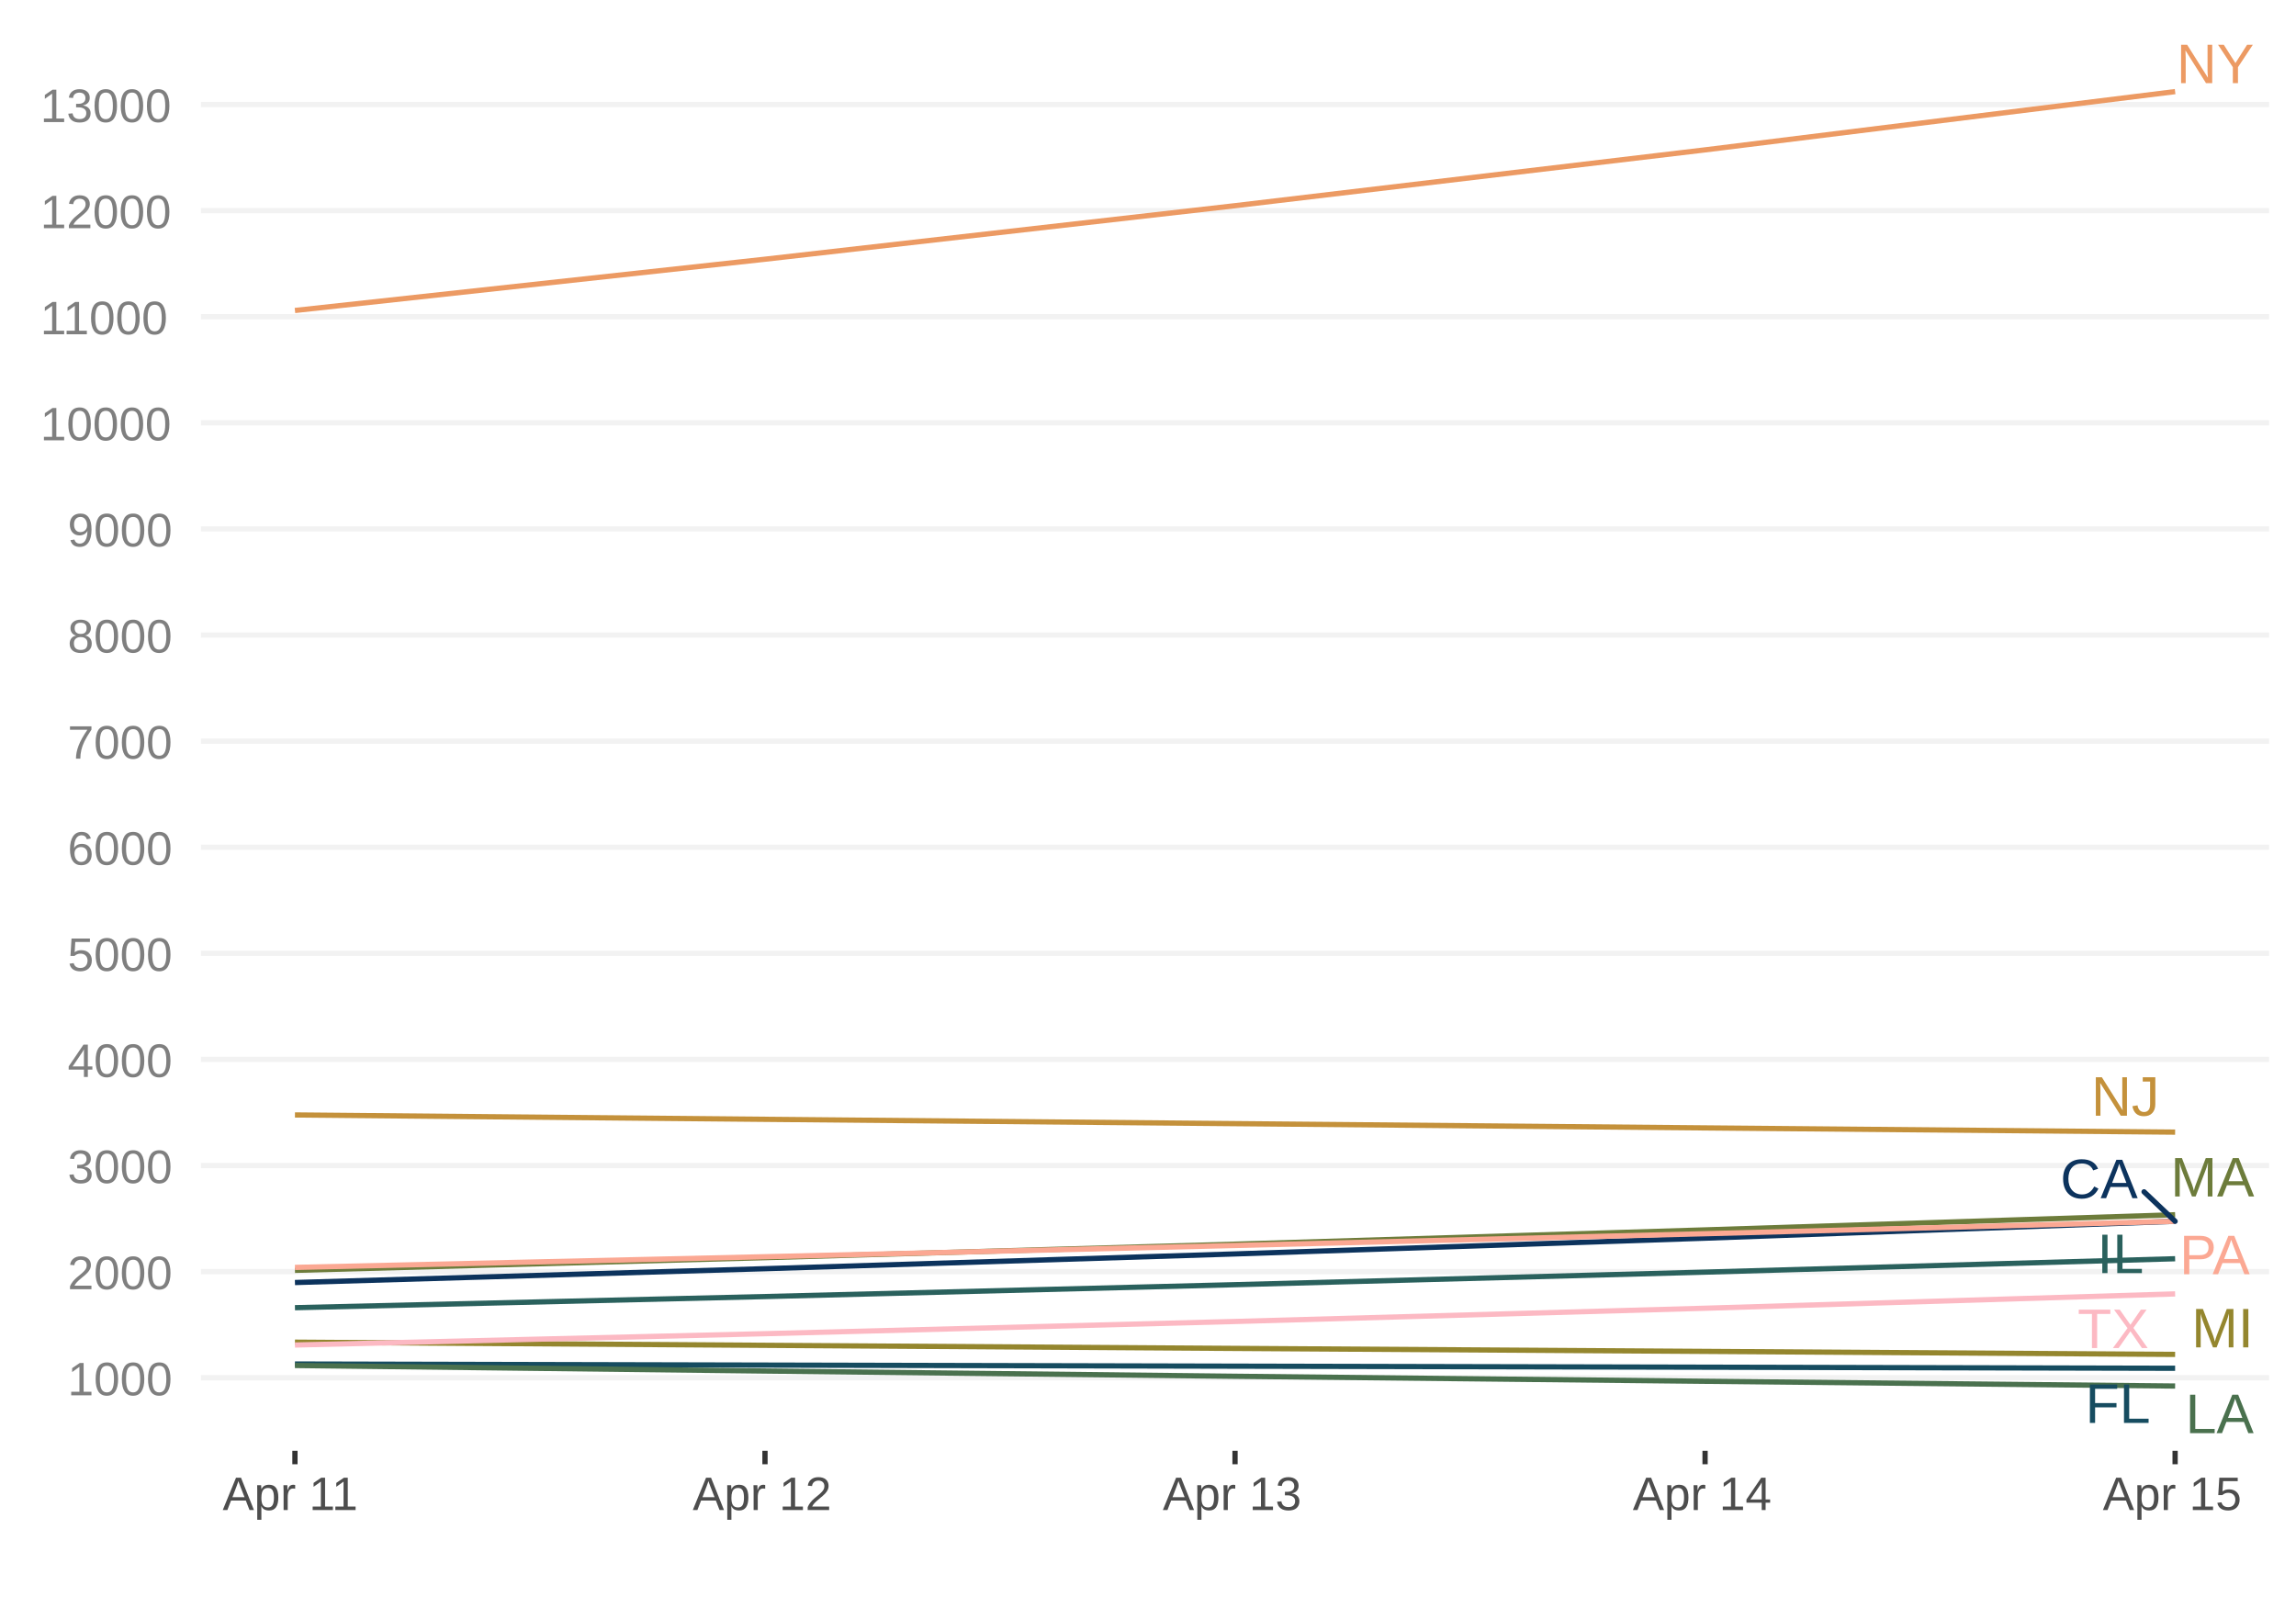
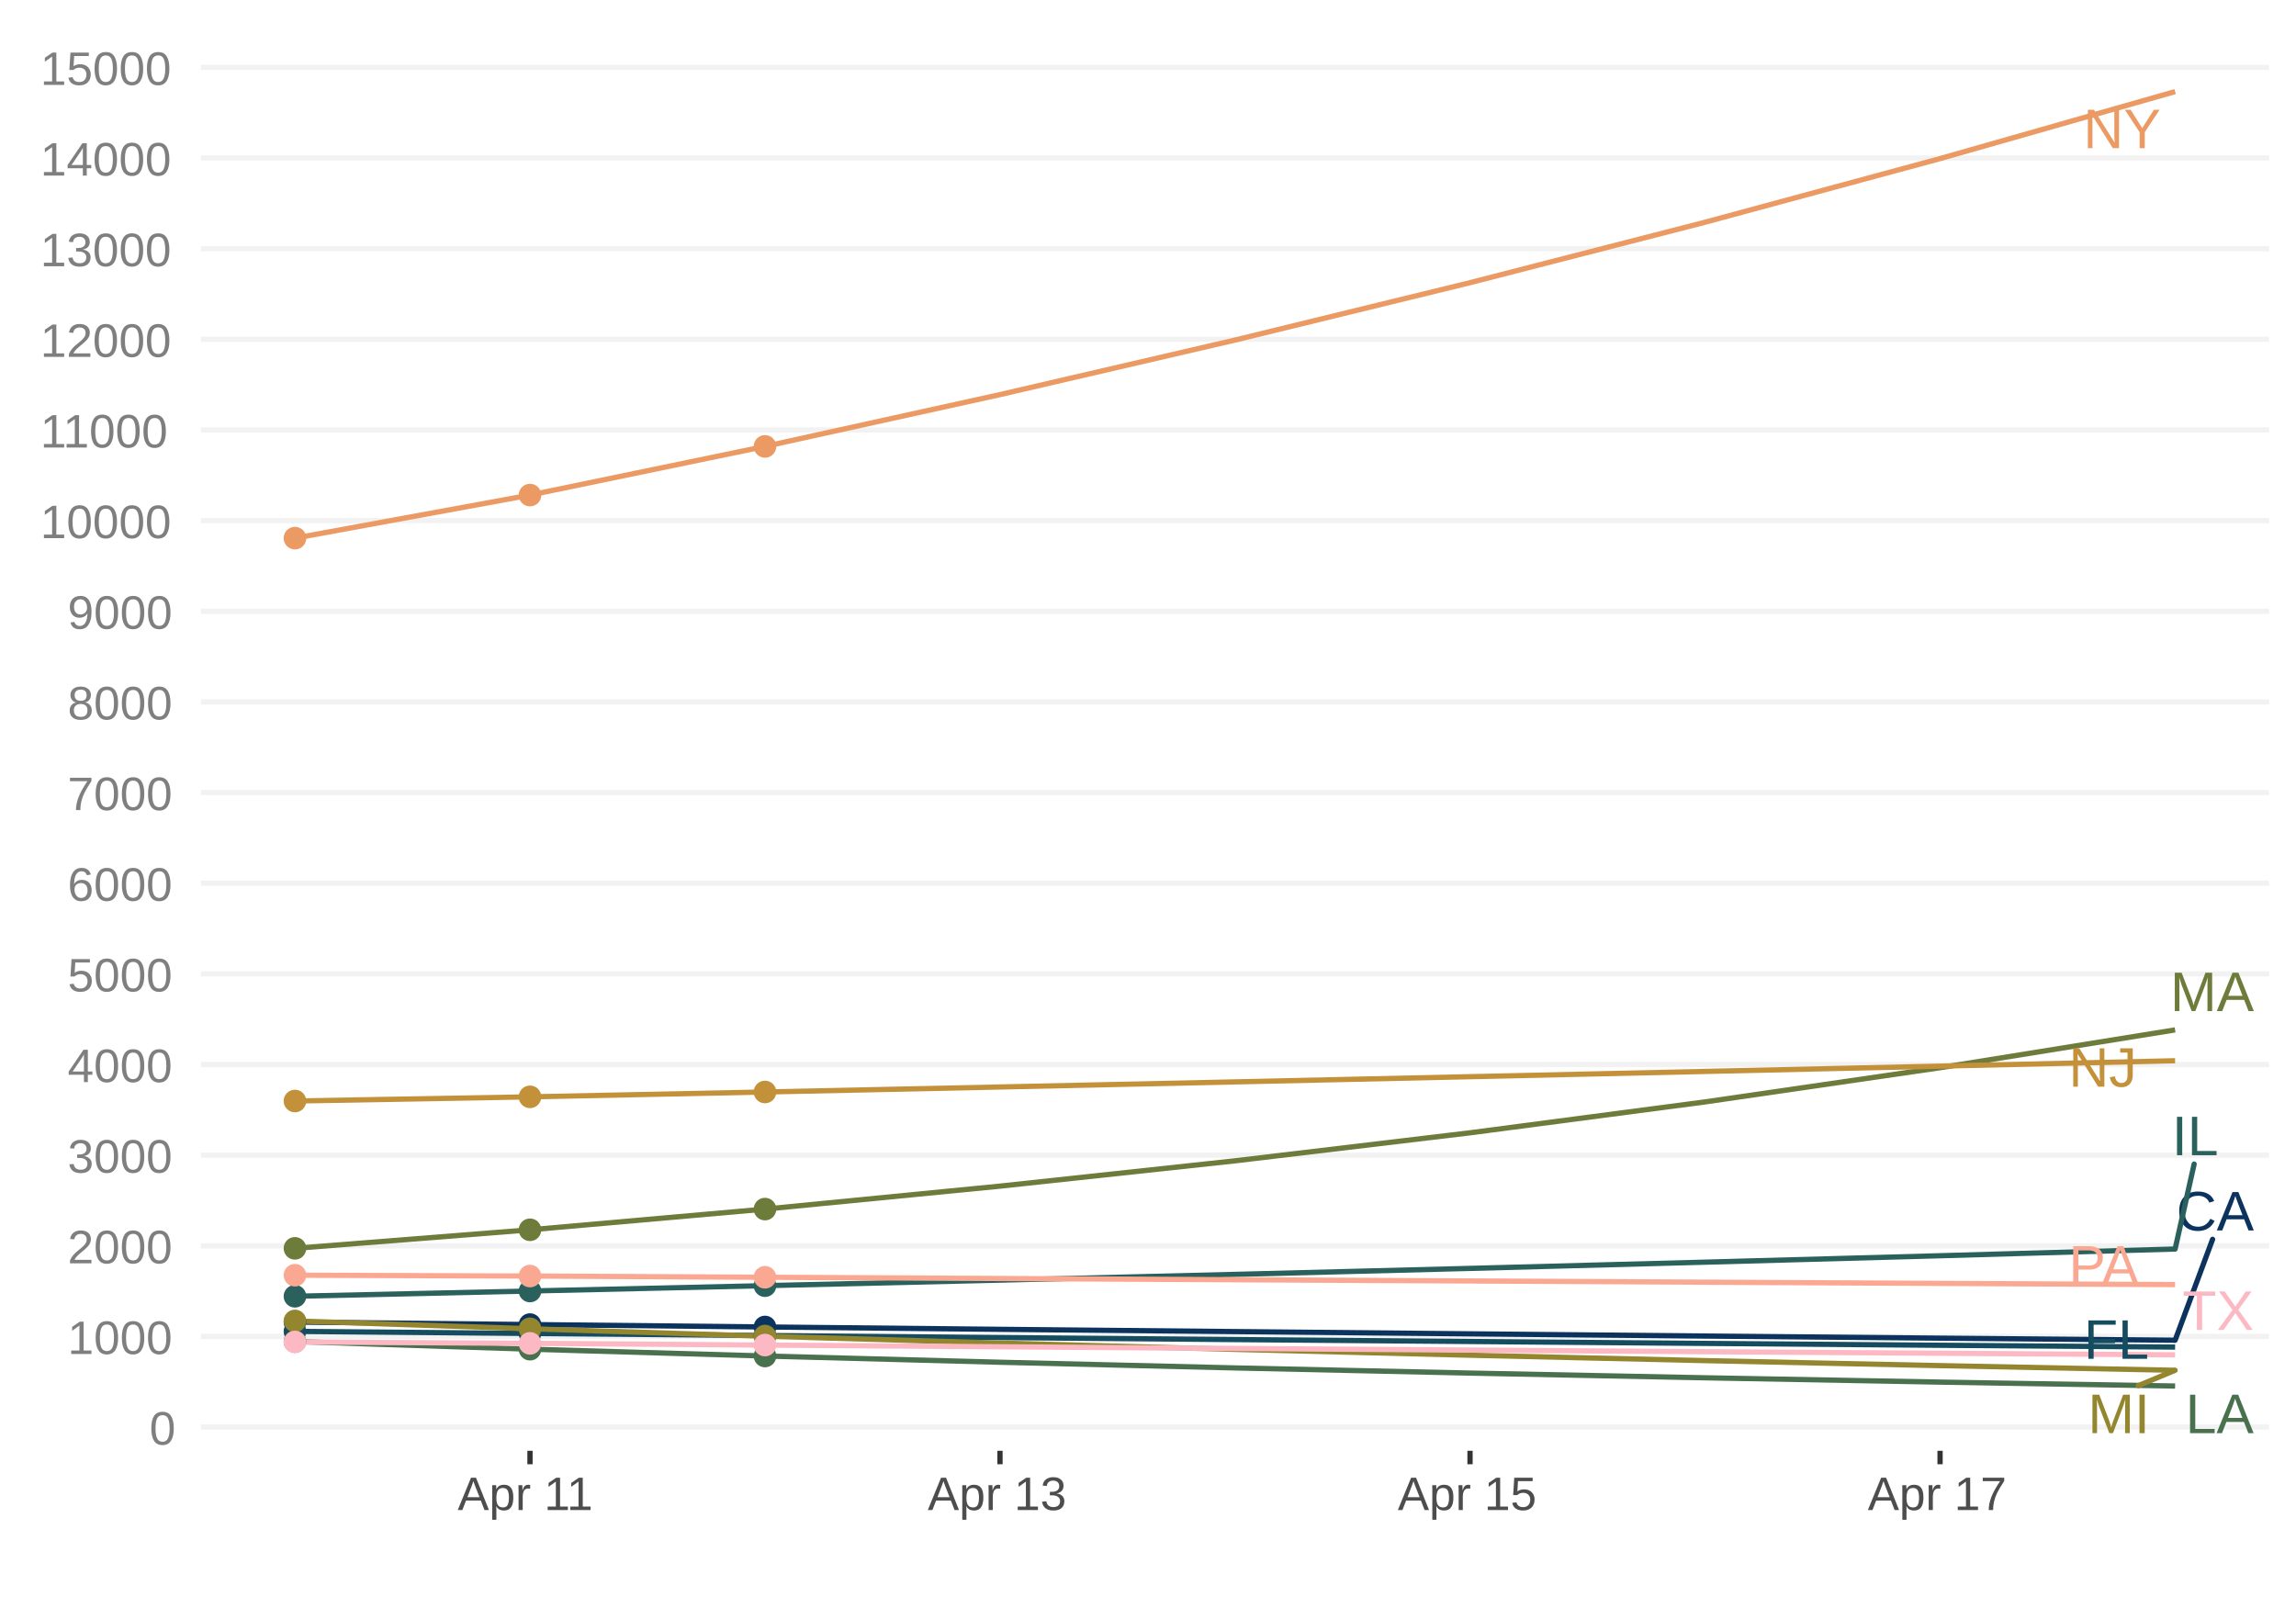
<svg xmlns="http://www.w3.org/2000/svg" viewBox="0 0 468.00 327.60">
  <defs>
    <style type="text/css">
    line, polyline, polygon, path, rect, circle {
      fill: none;
      stroke: #000000;
      stroke-linecap: round;
      stroke-linejoin: round;
      stroke-miterlimit: 10.00;
    }
  </style>
  </defs>
  <rect width="100%" height="100%" style="stroke: none; fill: none;" />
  <rect x="0.00" y="0.00" width="468.00" height="327.60" style="stroke-width: 1.07; stroke: none;" />
  <defs>
    <clipPath id="cpNDAuOTZ8NDYyLjUyfDI5NS43NHw1LjQ4">
      <rect x="40.96" y="5.48" width="421.56" height="290.26" />
    </clipPath>
  </defs>
-   <polyline points="40.96,280.85 462.52,280.85 " style="stroke-width: 1.07; stroke: #000000; stroke-opacity: 0.051; stroke-linecap: butt;" clip-path="url(#cpNDAuOTZ8NDYyLjUyfDI5NS43NHw1LjQ4)" />
-   <polyline points="40.96,259.22 462.52,259.22 " style="stroke-width: 1.07; stroke: #000000; stroke-opacity: 0.051; stroke-linecap: butt;" clip-path="url(#cpNDAuOTZ8NDYyLjUyfDI5NS43NHw1LjQ4)" />
-   <polyline points="40.96,237.59 462.52,237.59 " style="stroke-width: 1.07; stroke: #000000; stroke-opacity: 0.051; stroke-linecap: butt;" clip-path="url(#cpNDAuOTZ8NDYyLjUyfDI5NS43NHw1LjQ4)" />
-   <polyline points="40.96,215.96 462.52,215.96 " style="stroke-width: 1.07; stroke: #000000; stroke-opacity: 0.051; stroke-linecap: butt;" clip-path="url(#cpNDAuOTZ8NDYyLjUyfDI5NS43NHw1LjQ4)" />
-   <polyline points="40.96,194.33 462.52,194.33 " style="stroke-width: 1.07; stroke: #000000; stroke-opacity: 0.051; stroke-linecap: butt;" clip-path="url(#cpNDAuOTZ8NDYyLjUyfDI5NS43NHw1LjQ4)" />
-   <polyline points="40.96,172.71 462.52,172.71 " style="stroke-width: 1.07; stroke: #000000; stroke-opacity: 0.051; stroke-linecap: butt;" clip-path="url(#cpNDAuOTZ8NDYyLjUyfDI5NS43NHw1LjQ4)" />
-   <polyline points="40.96,151.08 462.52,151.08 " style="stroke-width: 1.07; stroke: #000000; stroke-opacity: 0.051; stroke-linecap: butt;" clip-path="url(#cpNDAuOTZ8NDYyLjUyfDI5NS43NHw1LjQ4)" />
-   <polyline points="40.96,129.45 462.52,129.45 " style="stroke-width: 1.07; stroke: #000000; stroke-opacity: 0.051; stroke-linecap: butt;" clip-path="url(#cpNDAuOTZ8NDYyLjUyfDI5NS43NHw1LjQ4)" />
-   <polyline points="40.96,107.82 462.52,107.82 " style="stroke-width: 1.07; stroke: #000000; stroke-opacity: 0.051; stroke-linecap: butt;" clip-path="url(#cpNDAuOTZ8NDYyLjUyfDI5NS43NHw1LjQ4)" />
-   <polyline points="40.96,86.19 462.52,86.19 " style="stroke-width: 1.07; stroke: #000000; stroke-opacity: 0.051; stroke-linecap: butt;" clip-path="url(#cpNDAuOTZ8NDYyLjUyfDI5NS43NHw1LjQ4)" />
-   <polyline points="40.96,64.56 462.52,64.56 " style="stroke-width: 1.07; stroke: #000000; stroke-opacity: 0.051; stroke-linecap: butt;" clip-path="url(#cpNDAuOTZ8NDYyLjUyfDI5NS43NHw1LjQ4)" />
-   <polyline points="40.96,42.93 462.52,42.93 " style="stroke-width: 1.07; stroke: #000000; stroke-opacity: 0.051; stroke-linecap: butt;" clip-path="url(#cpNDAuOTZ8NDYyLjUyfDI5NS43NHw1LjQ4)" />
-   <polyline points="40.96,21.30 462.52,21.30 " style="stroke-width: 1.07; stroke: #000000; stroke-opacity: 0.051; stroke-linecap: butt;" clip-path="url(#cpNDAuOTZ8NDYyLjUyfDI5NS43NHw1LjQ4)" />
-   <polyline points="60.12,261.44 155.93,258.62 251.74,255.61 347.55,252.40 443.36,248.96 " style="stroke-width: 1.07; stroke: #0C335D; stroke-linecap: butt;" clip-path="url(#cpNDAuOTZ8NDYyLjUyfDI5NS43NHw1LjQ4)" />
-   <polyline points="60.12,278.05 155.93,278.27 251.74,278.49 347.55,278.70 443.36,278.92 " style="stroke-width: 1.07; stroke: #164C60; stroke-linecap: butt;" clip-path="url(#cpNDAuOTZ8NDYyLjUyfDI5NS43NHw1LjQ4)" />
-   <polyline points="60.12,266.57 155.93,264.30 251.74,261.88 347.55,259.32 443.36,256.59 " style="stroke-width: 1.07; stroke: #2A615D; stroke-linecap: butt;" clip-path="url(#cpNDAuOTZ8NDYyLjUyfDI5NS43NHw1LjQ4)" />
-   <polyline points="60.12,278.35 155.93,279.48 251.74,280.55 347.55,281.57 443.36,282.54 " style="stroke-width: 1.07; stroke: #4A714E; stroke-linecap: butt;" clip-path="url(#cpNDAuOTZ8NDYyLjUyfDI5NS43NHw1LjQ4)" />
-   <polyline points="60.12,258.96 155.93,256.37 251.74,253.62 347.55,250.71 443.36,247.62 " style="stroke-width: 1.07; stroke: #6D7C3B; stroke-linecap: butt;" clip-path="url(#cpNDAuOTZ8NDYyLjUyfDI5NS43NHw1LjQ4)" />
-   <polyline points="60.12,273.60 155.93,274.24 251.74,274.87 347.55,275.48 443.36,276.09 " style="stroke-width: 1.07; stroke: #94862E; stroke-linecap: butt;" clip-path="url(#cpNDAuOTZ8NDYyLjUyfDI5NS43NHw1LjQ4)" />
-   <polyline points="60.12,227.28 155.93,228.17 251.74,229.05 347.55,229.92 443.36,230.78 " style="stroke-width: 1.07; stroke: #C4913B; stroke-linecap: butt;" clip-path="url(#cpNDAuOTZ8NDYyLjUyfDI5NS43NHw1LjQ4)" />
-   <polyline points="60.12,63.29 155.93,52.84 251.74,41.93 347.55,30.55 443.36,18.67 " style="stroke-width: 1.07; stroke: #EC9A63; stroke-linecap: butt;" clip-path="url(#cpNDAuOTZ8NDYyLjUyfDI5NS43NHw1LjQ4)" />
-   <polyline points="60.12,258.36 155.93,256.18 251.74,253.89 347.55,251.49 443.36,248.96 " style="stroke-width: 1.07; stroke: #FBA893; stroke-linecap: butt;" clip-path="url(#cpNDAuOTZ8NDYyLjUyfDI5NS43NHw1LjQ4)" />
-   <polyline points="60.12,274.18 155.93,271.87 251.74,269.38 347.55,266.68 443.36,263.76 " style="stroke-width: 1.07; stroke: #FCB9C3; stroke-linecap: butt;" clip-path="url(#cpNDAuOTZ8NDYyLjUyfDI5NS43NHw1LjQ4)" />
-   <line x1="437.03" y1="242.95" x2="443.36" y2="248.96" style="stroke-width: 1.07; stroke: #0C335D;" clip-path="url(#cpNDAuOTZ8NDYyLjUyfDI5NS43NHw1LjQ4)" />
+   <polyline points="40.96,290.91 462.52,290.91 " style="stroke-width: 1.07; stroke: #000000; stroke-opacity: 0.051; stroke-linecap: butt;" clip-path="url(#cpNDAuOTZ8NDYyLjUyfDI5NS43NHw1LjQ4)" />
+   <polyline points="40.96,272.43 462.52,272.43 " style="stroke-width: 1.07; stroke: #000000; stroke-opacity: 0.051; stroke-linecap: butt;" clip-path="url(#cpNDAuOTZ8NDYyLjUyfDI5NS43NHw1LjQ4)" />
+   <polyline points="40.96,253.96 462.52,253.96 " style="stroke-width: 1.07; stroke: #000000; stroke-opacity: 0.051; stroke-linecap: butt;" clip-path="url(#cpNDAuOTZ8NDYyLjUyfDI5NS43NHw1LjQ4)" />
+   <polyline points="40.96,235.48 462.52,235.48 " style="stroke-width: 1.07; stroke: #000000; stroke-opacity: 0.051; stroke-linecap: butt;" clip-path="url(#cpNDAuOTZ8NDYyLjUyfDI5NS43NHw1LjQ4)" />
+   <polyline points="40.96,217.00 462.52,217.00 " style="stroke-width: 1.07; stroke: #000000; stroke-opacity: 0.051; stroke-linecap: butt;" clip-path="url(#cpNDAuOTZ8NDYyLjUyfDI5NS43NHw1LjQ4)" />
+   <polyline points="40.96,198.52 462.52,198.52 " style="stroke-width: 1.07; stroke: #000000; stroke-opacity: 0.051; stroke-linecap: butt;" clip-path="url(#cpNDAuOTZ8NDYyLjUyfDI5NS43NHw1LjQ4)" />
+   <polyline points="40.96,180.04 462.52,180.04 " style="stroke-width: 1.07; stroke: #000000; stroke-opacity: 0.051; stroke-linecap: butt;" clip-path="url(#cpNDAuOTZ8NDYyLjUyfDI5NS43NHw1LjQ4)" />
+   <polyline points="40.96,161.56 462.52,161.56 " style="stroke-width: 1.07; stroke: #000000; stroke-opacity: 0.051; stroke-linecap: butt;" clip-path="url(#cpNDAuOTZ8NDYyLjUyfDI5NS43NHw1LjQ4)" />
+   <polyline points="40.96,143.08 462.52,143.08 " style="stroke-width: 1.07; stroke: #000000; stroke-opacity: 0.051; stroke-linecap: butt;" clip-path="url(#cpNDAuOTZ8NDYyLjUyfDI5NS43NHw1LjQ4)" />
+   <polyline points="40.96,124.60 462.52,124.60 " style="stroke-width: 1.07; stroke: #000000; stroke-opacity: 0.051; stroke-linecap: butt;" clip-path="url(#cpNDAuOTZ8NDYyLjUyfDI5NS43NHw1LjQ4)" />
+   <polyline points="40.96,106.13 462.52,106.13 " style="stroke-width: 1.07; stroke: #000000; stroke-opacity: 0.051; stroke-linecap: butt;" clip-path="url(#cpNDAuOTZ8NDYyLjUyfDI5NS43NHw1LjQ4)" />
+   <polyline points="40.96,87.65 462.52,87.65 " style="stroke-width: 1.07; stroke: #000000; stroke-opacity: 0.051; stroke-linecap: butt;" clip-path="url(#cpNDAuOTZ8NDYyLjUyfDI5NS43NHw1LjQ4)" />
+   <polyline points="40.96,69.17 462.52,69.17 " style="stroke-width: 1.07; stroke: #000000; stroke-opacity: 0.051; stroke-linecap: butt;" clip-path="url(#cpNDAuOTZ8NDYyLjUyfDI5NS43NHw1LjQ4)" />
+   <polyline points="40.96,50.69 462.52,50.69 " style="stroke-width: 1.07; stroke: #000000; stroke-opacity: 0.051; stroke-linecap: butt;" clip-path="url(#cpNDAuOTZ8NDYyLjUyfDI5NS43NHw1LjQ4)" />
+   <polyline points="40.96,32.21 462.52,32.21 " style="stroke-width: 1.07; stroke: #000000; stroke-opacity: 0.051; stroke-linecap: butt;" clip-path="url(#cpNDAuOTZ8NDYyLjUyfDI5NS43NHw1LjQ4)" />
+   <polyline points="40.96,13.73 462.52,13.73 " style="stroke-width: 1.07; stroke: #000000; stroke-opacity: 0.051; stroke-linecap: butt;" clip-path="url(#cpNDAuOTZ8NDYyLjUyfDI5NS43NHw1LjQ4)" />
+   <polyline points="60.12,269.50 108.03,270.01 155.93,270.50 203.83,270.98 251.74,271.44 299.64,271.90 347.55,272.35 395.45,272.78 443.36,273.20 " style="stroke-width: 1.07; stroke: #0C335D; stroke-linecap: butt;" clip-path="url(#cpNDAuOTZ8NDYyLjUyfDI5NS43NHw1LjQ4)" />
+   <polyline points="60.12,271.40 108.03,271.82 155.93,272.24 203.83,272.66 251.74,273.07 299.64,273.46 347.55,273.85 395.45,274.23 443.36,274.60 " style="stroke-width: 1.07; stroke: #164C60; stroke-linecap: butt;" clip-path="url(#cpNDAuOTZ8NDYyLjUyfDI5NS43NHw1LjQ4)" />
+   <polyline points="60.12,264.24 108.03,263.17 155.93,262.08 203.83,260.95 251.74,259.78 299.64,258.56 347.55,257.29 395.45,255.98 443.36,254.61 " style="stroke-width: 1.07; stroke: #2A615D; stroke-linecap: butt;" clip-path="url(#cpNDAuOTZ8NDYyLjUyfDI5NS43NHw1LjQ4)" />
+   <polyline points="60.12,273.47 108.03,275.03 155.93,276.42 203.83,277.69 251.74,278.85 299.64,279.90 347.55,280.86 395.45,281.74 443.36,282.54 " style="stroke-width: 1.07; stroke: #4A714E; stroke-linecap: butt;" clip-path="url(#cpNDAuOTZ8NDYyLjUyfDI5NS43NHw1LjQ4)" />
+   <polyline points="60.12,254.47 108.03,250.69 155.93,246.47 203.83,241.79 251.74,236.63 299.64,230.92 347.55,224.62 395.45,217.65 443.36,209.94 " style="stroke-width: 1.07; stroke: #6D7C3B; stroke-linecap: butt;" clip-path="url(#cpNDAuOTZ8NDYyLjUyfDI5NS43NHw1LjQ4)" />
+   <polyline points="60.12,269.27 108.03,270.87 155.93,272.38 203.83,273.78 251.74,275.07 299.64,276.26 347.55,277.36 395.45,278.38 443.36,279.33 " style="stroke-width: 1.07; stroke: #94862E; stroke-linecap: butt;" clip-path="url(#cpNDAuOTZ8NDYyLjUyfDI5NS43NHw1LjQ4)" />
+   <polyline points="60.12,224.44 108.03,223.59 155.93,222.60 203.83,221.58 251.74,220.54 299.64,219.48 347.55,218.41 395.45,217.33 443.36,216.23 " style="stroke-width: 1.07; stroke: #C4913B; stroke-linecap: butt;" clip-path="url(#cpNDAuOTZ8NDYyLjUyfDI5NS43NHw1LjQ4)" />
+   <polyline points="60.12,109.70 108.03,100.92 155.93,91.00 203.83,80.44 251.74,69.32 299.64,57.62 347.55,45.30 395.45,32.33 443.36,18.67 " style="stroke-width: 1.07; stroke: #EC9A63; stroke-linecap: butt;" clip-path="url(#cpNDAuOTZ8NDYyLjUyfDI5NS43NHw1LjQ4)" />
+   <polyline points="60.12,259.95 108.03,260.12 155.93,260.37 203.83,260.62 251.74,260.87 299.64,261.12 347.55,261.37 395.45,261.62 443.36,261.86 " style="stroke-width: 1.07; stroke: #FBA893; stroke-linecap: butt;" clip-path="url(#cpNDAuOTZ8NDYyLjUyfDI5NS43NHw1LjQ4)" />
+   <polyline points="60.12,273.56 108.03,273.84 155.93,274.19 203.83,274.54 251.74,274.88 299.64,275.21 347.55,275.54 395.45,275.86 443.36,276.18 " style="stroke-width: 1.07; stroke: #FCB9C3; stroke-linecap: butt;" clip-path="url(#cpNDAuOTZ8NDYyLjUyfDI5NS43NHw1LjQ4)" />
+   <circle cx="60.12" cy="269.50" r="1.95" style="stroke-width: 0.71; stroke: #0C335D; fill: #0C335D;" clip-path="url(#cpNDAuOTZ8NDYyLjUyfDI5NS43NHw1LjQ4)" />
+   <circle cx="108.03" cy="270.01" r="1.95" style="stroke-width: 0.71; stroke: #0C335D; fill: #0C335D;" clip-path="url(#cpNDAuOTZ8NDYyLjUyfDI5NS43NHw1LjQ4)" />
+   <circle cx="155.93" cy="270.50" r="1.95" style="stroke-width: 0.71; stroke: #0C335D; fill: #0C335D;" clip-path="url(#cpNDAuOTZ8NDYyLjUyfDI5NS43NHw1LjQ4)" />
+   <circle cx="60.12" cy="271.40" r="1.95" style="stroke-width: 0.71; stroke: #164C60; fill: #164C60;" clip-path="url(#cpNDAuOTZ8NDYyLjUyfDI5NS43NHw1LjQ4)" />
+   <circle cx="108.03" cy="271.82" r="1.95" style="stroke-width: 0.71; stroke: #164C60; fill: #164C60;" clip-path="url(#cpNDAuOTZ8NDYyLjUyfDI5NS43NHw1LjQ4)" />
+   <circle cx="155.93" cy="272.24" r="1.95" style="stroke-width: 0.71; stroke: #164C60; fill: #164C60;" clip-path="url(#cpNDAuOTZ8NDYyLjUyfDI5NS43NHw1LjQ4)" />
+   <circle cx="60.12" cy="264.24" r="1.95" style="stroke-width: 0.71; stroke: #2A615D; fill: #2A615D;" clip-path="url(#cpNDAuOTZ8NDYyLjUyfDI5NS43NHw1LjQ4)" />
+   <circle cx="108.03" cy="263.17" r="1.95" style="stroke-width: 0.71; stroke: #2A615D; fill: #2A615D;" clip-path="url(#cpNDAuOTZ8NDYyLjUyfDI5NS43NHw1LjQ4)" />
+   <circle cx="155.93" cy="262.08" r="1.95" style="stroke-width: 0.71; stroke: #2A615D; fill: #2A615D;" clip-path="url(#cpNDAuOTZ8NDYyLjUyfDI5NS43NHw1LjQ4)" />
+   <circle cx="60.12" cy="273.47" r="1.95" style="stroke-width: 0.71; stroke: #4A714E; fill: #4A714E;" clip-path="url(#cpNDAuOTZ8NDYyLjUyfDI5NS43NHw1LjQ4)" />
+   <circle cx="108.03" cy="275.03" r="1.95" style="stroke-width: 0.71; stroke: #4A714E; fill: #4A714E;" clip-path="url(#cpNDAuOTZ8NDYyLjUyfDI5NS43NHw1LjQ4)" />
+   <circle cx="155.93" cy="276.42" r="1.95" style="stroke-width: 0.71; stroke: #4A714E; fill: #4A714E;" clip-path="url(#cpNDAuOTZ8NDYyLjUyfDI5NS43NHw1LjQ4)" />
+   <circle cx="60.12" cy="254.47" r="1.95" style="stroke-width: 0.71; stroke: #6D7C3B; fill: #6D7C3B;" clip-path="url(#cpNDAuOTZ8NDYyLjUyfDI5NS43NHw1LjQ4)" />
+   <circle cx="108.03" cy="250.69" r="1.95" style="stroke-width: 0.71; stroke: #6D7C3B; fill: #6D7C3B;" clip-path="url(#cpNDAuOTZ8NDYyLjUyfDI5NS43NHw1LjQ4)" />
+   <circle cx="155.93" cy="246.47" r="1.95" style="stroke-width: 0.71; stroke: #6D7C3B; fill: #6D7C3B;" clip-path="url(#cpNDAuOTZ8NDYyLjUyfDI5NS43NHw1LjQ4)" />
+   <circle cx="60.12" cy="269.27" r="1.95" style="stroke-width: 0.71; stroke: #94862E; fill: #94862E;" clip-path="url(#cpNDAuOTZ8NDYyLjUyfDI5NS43NHw1LjQ4)" />
+   <circle cx="108.03" cy="270.87" r="1.95" style="stroke-width: 0.71; stroke: #94862E; fill: #94862E;" clip-path="url(#cpNDAuOTZ8NDYyLjUyfDI5NS43NHw1LjQ4)" />
+   <circle cx="155.93" cy="272.38" r="1.95" style="stroke-width: 0.71; stroke: #94862E; fill: #94862E;" clip-path="url(#cpNDAuOTZ8NDYyLjUyfDI5NS43NHw1LjQ4)" />
+   <circle cx="60.12" cy="224.44" r="1.95" style="stroke-width: 0.71; stroke: #C4913B; fill: #C4913B;" clip-path="url(#cpNDAuOTZ8NDYyLjUyfDI5NS43NHw1LjQ4)" />
+   <circle cx="108.03" cy="223.59" r="1.95" style="stroke-width: 0.71; stroke: #C4913B; fill: #C4913B;" clip-path="url(#cpNDAuOTZ8NDYyLjUyfDI5NS43NHw1LjQ4)" />
+   <circle cx="155.93" cy="222.60" r="1.95" style="stroke-width: 0.71; stroke: #C4913B; fill: #C4913B;" clip-path="url(#cpNDAuOTZ8NDYyLjUyfDI5NS43NHw1LjQ4)" />
+   <circle cx="60.12" cy="109.70" r="1.95" style="stroke-width: 0.71; stroke: #EC9A63; fill: #EC9A63;" clip-path="url(#cpNDAuOTZ8NDYyLjUyfDI5NS43NHw1LjQ4)" />
+   <circle cx="108.03" cy="100.92" r="1.95" style="stroke-width: 0.71; stroke: #EC9A63; fill: #EC9A63;" clip-path="url(#cpNDAuOTZ8NDYyLjUyfDI5NS43NHw1LjQ4)" />
+   <circle cx="155.93" cy="91.00" r="1.95" style="stroke-width: 0.71; stroke: #EC9A63; fill: #EC9A63;" clip-path="url(#cpNDAuOTZ8NDYyLjUyfDI5NS43NHw1LjQ4)" />
+   <circle cx="60.12" cy="259.95" r="1.95" style="stroke-width: 0.71; stroke: #FBA893; fill: #FBA893;" clip-path="url(#cpNDAuOTZ8NDYyLjUyfDI5NS43NHw1LjQ4)" />
+   <circle cx="108.03" cy="260.12" r="1.95" style="stroke-width: 0.71; stroke: #FBA893; fill: #FBA893;" clip-path="url(#cpNDAuOTZ8NDYyLjUyfDI5NS43NHw1LjQ4)" />
+   <circle cx="155.93" cy="260.37" r="1.95" style="stroke-width: 0.71; stroke: #FBA893; fill: #FBA893;" clip-path="url(#cpNDAuOTZ8NDYyLjUyfDI5NS43NHw1LjQ4)" />
+   <circle cx="60.12" cy="273.56" r="1.95" style="stroke-width: 0.71; stroke: #FCB9C3; fill: #FCB9C3;" clip-path="url(#cpNDAuOTZ8NDYyLjUyfDI5NS43NHw1LjQ4)" />
+   <circle cx="108.03" cy="273.84" r="1.95" style="stroke-width: 0.71; stroke: #FCB9C3; fill: #FCB9C3;" clip-path="url(#cpNDAuOTZ8NDYyLjUyfDI5NS43NHw1LjQ4)" />
+   <circle cx="155.93" cy="274.19" r="1.95" style="stroke-width: 0.71; stroke: #FCB9C3; fill: #FCB9C3;" clip-path="url(#cpNDAuOTZ8NDYyLjUyfDI5NS43NHw1LjQ4)" />
+   <line x1="451.00" y1="252.63" x2="443.36" y2="273.20" style="stroke-width: 1.07; stroke: #0C335D;" clip-path="url(#cpNDAuOTZ8NDYyLjUyfDI5NS43NHw1LjQ4)" />
  <g clip-path="url(#cpNDAuOTZ8NDYyLjUyfDI5NS43NHw1LjQ4)">
-     <text x="419.95" y="244.25" style="font-size: 11.38px; fill: #0C335D; font-family: Arial;" textLength="15.28px" lengthAdjust="spacingAndGlyphs">CA</text>
+     <text x="443.62" y="250.83" style="font-size: 11.38px; fill: #0C335D; font-family: Arial;" textLength="15.28px" lengthAdjust="spacingAndGlyphs">CA</text>
  </g>
  <g clip-path="url(#cpNDAuOTZ8NDYyLjUyfDI5NS43NHw1LjQ4)">
-     <text x="425.05" y="290.06" style="font-size: 11.38px; fill: #164C60; font-family: Arial;" textLength="12.84px" lengthAdjust="spacingAndGlyphs">FL</text>
+     <text x="424.75" y="276.99" style="font-size: 11.38px; fill: #164C60; font-family: Arial;" textLength="12.84px" lengthAdjust="spacingAndGlyphs">FL</text>
  </g>
+   <line x1="447.24" y1="237.29" x2="443.36" y2="254.61" style="stroke-width: 1.07; stroke: #2A615D;" clip-path="url(#cpNDAuOTZ8NDYyLjUyfDI5NS43NHw1LjQ4)" />
  <g clip-path="url(#cpNDAuOTZ8NDYyLjUyfDI5NS43NHw1LjQ4)">
-     <text x="427.47" y="259.52" style="font-size: 11.38px; fill: #2A615D; font-family: Arial;" textLength="9.17px" lengthAdjust="spacingAndGlyphs">IL</text>
+     <text x="442.70" y="235.49" style="font-size: 11.38px; fill: #2A615D; font-family: Arial;" textLength="9.17px" lengthAdjust="spacingAndGlyphs">IL</text>
  </g>
  <g clip-path="url(#cpNDAuOTZ8NDYyLjUyfDI5NS43NHw1LjQ4)">
    <text x="445.47" y="292.14" style="font-size: 11.38px; fill: #4A714E; font-family: Arial;" textLength="13.45px" lengthAdjust="spacingAndGlyphs">LA</text>
  </g>
  <g clip-path="url(#cpNDAuOTZ8NDYyLjUyfDI5NS43NHw1LjQ4)">
-     <text x="442.42" y="243.90" style="font-size: 11.38px; fill: #6D7C3B; font-family: Arial;" textLength="16.50px" lengthAdjust="spacingAndGlyphs">MA</text>
+     <text x="442.36" y="206.11" style="font-size: 11.38px; fill: #6D7C3B; font-family: Arial;" textLength="16.50px" lengthAdjust="spacingAndGlyphs">MA</text>
+   </g>
+   <line x1="435.86" y1="282.46" x2="443.36" y2="279.33" style="stroke-width: 1.07; stroke: #94862E;" clip-path="url(#cpNDAuOTZ8NDYyLjUyfDI5NS43NHw1LjQ4)" />
+   <g clip-path="url(#cpNDAuOTZ8NDYyLjUyfDI5NS43NHw1LjQ4)">
+     <text x="425.57" y="292.14" style="font-size: 11.38px; fill: #94862E; font-family: Arial;" textLength="12.22px" lengthAdjust="spacingAndGlyphs">MI</text>
  </g>
  <g clip-path="url(#cpNDAuOTZ8NDYyLjUyfDI5NS43NHw1LjQ4)">
-     <text x="446.70" y="274.66" style="font-size: 11.38px; fill: #94862E; font-family: Arial;" textLength="12.22px" lengthAdjust="spacingAndGlyphs">MI</text>
+     <text x="421.66" y="221.52" style="font-size: 11.38px; fill: #C4913B; font-family: Arial;" textLength="13.44px" lengthAdjust="spacingAndGlyphs">NJ</text>
  </g>
  <g clip-path="url(#cpNDAuOTZ8NDYyLjUyfDI5NS43NHw1LjQ4)">
-     <text x="426.26" y="227.43" style="font-size: 11.38px; fill: #C4913B; font-family: Arial;" textLength="13.44px" lengthAdjust="spacingAndGlyphs">NJ</text>
+     <text x="424.64" y="30.20" style="font-size: 11.38px; fill: #EC9A63; font-family: Arial;" textLength="15.28px" lengthAdjust="spacingAndGlyphs">NY</text>
  </g>
  <g clip-path="url(#cpNDAuOTZ8NDYyLjUyfDI5NS43NHw1LjQ4)">
-     <text x="443.64" y="16.95" style="font-size: 11.38px; fill: #EC9A63; font-family: Arial;" textLength="15.28px" lengthAdjust="spacingAndGlyphs">NY</text>
+     <text x="421.65" y="261.86" style="font-size: 11.38px; fill: #FBA893; font-family: Arial;" textLength="14.67px" lengthAdjust="spacingAndGlyphs">PA</text>
  </g>
  <g clip-path="url(#cpNDAuOTZ8NDYyLjUyfDI5NS43NHw1LjQ4)">
-     <text x="444.25" y="259.75" style="font-size: 11.38px; fill: #FBA893; font-family: Arial;" textLength="14.67px" lengthAdjust="spacingAndGlyphs">PA</text>
-   </g>
-   <g clip-path="url(#cpNDAuOTZ8NDYyLjUyfDI5NS43NHw1LjQ4)">
-     <text x="423.47" y="274.80" style="font-size: 11.38px; fill: #FCB9C3; font-family: Arial;" textLength="14.06px" lengthAdjust="spacingAndGlyphs">TX</text>
+     <text x="444.86" y="271.10" style="font-size: 11.38px; fill: #FCB9C3; font-family: Arial;" textLength="14.06px" lengthAdjust="spacingAndGlyphs">TX</text>
  </g>
  <defs>
    <clipPath id="cpMC4wMHw0NjguMDB8MzI3LjYwfDAuMDA=">
      <rect x="0.00" y="0.00" width="468.00" height="327.60" />
    </clipPath>
  </defs>
  <g clip-path="url(#cpMC4wMHw0NjguMDB8MzI3LjYwfDAuMDA=)">
-     <text x="13.78" y="284.43" style="font-size: 9.60px; fill: #7F7F7F; font-family: Arial;" textLength="22.25px" lengthAdjust="spacingAndGlyphs">1000</text>
+     <text x="30.47" y="294.49" style="font-size: 9.60px; fill: #7F7F7F; font-family: Arial;" textLength="5.56px" lengthAdjust="spacingAndGlyphs">0</text>
  </g>
  <g clip-path="url(#cpMC4wMHw0NjguMDB8MzI3LjYwfDAuMDA=)">
-     <text x="13.78" y="262.80" style="font-size: 9.60px; fill: #7F7F7F; font-family: Arial;" textLength="22.25px" lengthAdjust="spacingAndGlyphs">2000</text>
+     <text x="13.78" y="276.01" style="font-size: 9.60px; fill: #7F7F7F; font-family: Arial;" textLength="22.25px" lengthAdjust="spacingAndGlyphs">1000</text>
  </g>
  <g clip-path="url(#cpMC4wMHw0NjguMDB8MzI3LjYwfDAuMDA=)">
-     <text x="13.78" y="241.17" style="font-size: 9.60px; fill: #7F7F7F; font-family: Arial;" textLength="22.25px" lengthAdjust="spacingAndGlyphs">3000</text>
+     <text x="13.78" y="257.53" style="font-size: 9.60px; fill: #7F7F7F; font-family: Arial;" textLength="22.25px" lengthAdjust="spacingAndGlyphs">2000</text>
  </g>
  <g clip-path="url(#cpMC4wMHw0NjguMDB8MzI3LjYwfDAuMDA=)">
-     <text x="13.78" y="219.54" style="font-size: 9.60px; fill: #7F7F7F; font-family: Arial;" textLength="22.25px" lengthAdjust="spacingAndGlyphs">4000</text>
+     <text x="13.78" y="239.05" style="font-size: 9.60px; fill: #7F7F7F; font-family: Arial;" textLength="22.25px" lengthAdjust="spacingAndGlyphs">3000</text>
  </g>
  <g clip-path="url(#cpMC4wMHw0NjguMDB8MzI3LjYwfDAuMDA=)">
-     <text x="13.78" y="197.91" style="font-size: 9.60px; fill: #7F7F7F; font-family: Arial;" textLength="22.25px" lengthAdjust="spacingAndGlyphs">5000</text>
+     <text x="13.78" y="220.58" style="font-size: 9.60px; fill: #7F7F7F; font-family: Arial;" textLength="22.25px" lengthAdjust="spacingAndGlyphs">4000</text>
  </g>
  <g clip-path="url(#cpMC4wMHw0NjguMDB8MzI3LjYwfDAuMDA=)">
-     <text x="13.78" y="176.28" style="font-size: 9.60px; fill: #7F7F7F; font-family: Arial;" textLength="22.25px" lengthAdjust="spacingAndGlyphs">6000</text>
+     <text x="13.78" y="202.10" style="font-size: 9.60px; fill: #7F7F7F; font-family: Arial;" textLength="22.25px" lengthAdjust="spacingAndGlyphs">5000</text>
  </g>
  <g clip-path="url(#cpMC4wMHw0NjguMDB8MzI3LjYwfDAuMDA=)">
-     <text x="13.78" y="154.65" style="font-size: 9.60px; fill: #7F7F7F; font-family: Arial;" textLength="22.25px" lengthAdjust="spacingAndGlyphs">7000</text>
+     <text x="13.78" y="183.62" style="font-size: 9.60px; fill: #7F7F7F; font-family: Arial;" textLength="22.25px" lengthAdjust="spacingAndGlyphs">6000</text>
  </g>
  <g clip-path="url(#cpMC4wMHw0NjguMDB8MzI3LjYwfDAuMDA=)">
-     <text x="13.78" y="133.02" style="font-size: 9.60px; fill: #7F7F7F; font-family: Arial;" textLength="22.25px" lengthAdjust="spacingAndGlyphs">8000</text>
+     <text x="13.78" y="165.14" style="font-size: 9.60px; fill: #7F7F7F; font-family: Arial;" textLength="22.25px" lengthAdjust="spacingAndGlyphs">7000</text>
  </g>
  <g clip-path="url(#cpMC4wMHw0NjguMDB8MzI3LjYwfDAuMDA=)">
-     <text x="13.78" y="111.39" style="font-size: 9.60px; fill: #7F7F7F; font-family: Arial;" textLength="22.25px" lengthAdjust="spacingAndGlyphs">9000</text>
+     <text x="13.78" y="146.66" style="font-size: 9.60px; fill: #7F7F7F; font-family: Arial;" textLength="22.25px" lengthAdjust="spacingAndGlyphs">8000</text>
  </g>
  <g clip-path="url(#cpMC4wMHw0NjguMDB8MzI3LjYwfDAuMDA=)">
-     <text x="8.22" y="89.76" style="font-size: 9.60px; fill: #7F7F7F; font-family: Arial;" textLength="27.81px" lengthAdjust="spacingAndGlyphs">10000</text>
+     <text x="13.78" y="128.18" style="font-size: 9.60px; fill: #7F7F7F; font-family: Arial;" textLength="22.25px" lengthAdjust="spacingAndGlyphs">9000</text>
  </g>
  <g clip-path="url(#cpMC4wMHw0NjguMDB8MzI3LjYwfDAuMDA=)">
-     <text x="8.22" y="68.14" style="font-size: 9.60px; fill: #7F7F7F; font-family: Arial;" textLength="27.81px" lengthAdjust="spacingAndGlyphs">11000</text>
+     <text x="8.22" y="109.70" style="font-size: 9.60px; fill: #7F7F7F; font-family: Arial;" textLength="27.81px" lengthAdjust="spacingAndGlyphs">10000</text>
  </g>
  <g clip-path="url(#cpMC4wMHw0NjguMDB8MzI3LjYwfDAuMDA=)">
-     <text x="8.22" y="46.51" style="font-size: 9.60px; fill: #7F7F7F; font-family: Arial;" textLength="27.81px" lengthAdjust="spacingAndGlyphs">12000</text>
+     <text x="8.22" y="91.22" style="font-size: 9.60px; fill: #7F7F7F; font-family: Arial;" textLength="27.81px" lengthAdjust="spacingAndGlyphs">11000</text>
  </g>
  <g clip-path="url(#cpMC4wMHw0NjguMDB8MzI3LjYwfDAuMDA=)">
-     <text x="8.22" y="24.88" style="font-size: 9.60px; fill: #7F7F7F; font-family: Arial;" textLength="27.81px" lengthAdjust="spacingAndGlyphs">13000</text>
-   </g>
-   <polyline points="60.12,298.48 60.12,295.74 " style="stroke-width: 1.07; stroke: #333333; stroke-linecap: butt;" clip-path="url(#cpMC4wMHw0NjguMDB8MzI3LjYwfDAuMDA=)" />
-   <polyline points="155.93,298.48 155.93,295.74 " style="stroke-width: 1.07; stroke: #333333; stroke-linecap: butt;" clip-path="url(#cpMC4wMHw0NjguMDB8MzI3LjYwfDAuMDA=)" />
-   <polyline points="251.74,298.48 251.74,295.74 " style="stroke-width: 1.07; stroke: #333333; stroke-linecap: butt;" clip-path="url(#cpMC4wMHw0NjguMDB8MzI3LjYwfDAuMDA=)" />
-   <polyline points="347.55,298.48 347.55,295.74 " style="stroke-width: 1.07; stroke: #333333; stroke-linecap: butt;" clip-path="url(#cpMC4wMHw0NjguMDB8MzI3LjYwfDAuMDA=)" />
-   <polyline points="443.36,298.48 443.36,295.74 " style="stroke-width: 1.07; stroke: #333333; stroke-linecap: butt;" clip-path="url(#cpMC4wMHw0NjguMDB8MzI3LjYwfDAuMDA=)" />
-   <g clip-path="url(#cpMC4wMHw0NjguMDB8MzI3LjYwfDAuMDA=)">
-     <text x="45.39" y="307.82" style="font-size: 9.60px; fill: #4D4D4D; font-family: Arial;" textLength="29.46px" lengthAdjust="spacingAndGlyphs">Apr 11</text>
+     <text x="8.22" y="72.75" style="font-size: 9.60px; fill: #7F7F7F; font-family: Arial;" textLength="27.81px" lengthAdjust="spacingAndGlyphs">12000</text>
  </g>
  <g clip-path="url(#cpMC4wMHw0NjguMDB8MzI3LjYwfDAuMDA=)">
-     <text x="141.20" y="307.82" style="font-size: 9.60px; fill: #4D4D4D; font-family: Arial;" textLength="29.46px" lengthAdjust="spacingAndGlyphs">Apr 12</text>
+     <text x="8.22" y="54.27" style="font-size: 9.60px; fill: #7F7F7F; font-family: Arial;" textLength="27.81px" lengthAdjust="spacingAndGlyphs">13000</text>
  </g>
  <g clip-path="url(#cpMC4wMHw0NjguMDB8MzI3LjYwfDAuMDA=)">
-     <text x="237.01" y="307.82" style="font-size: 9.60px; fill: #4D4D4D; font-family: Arial;" textLength="29.46px" lengthAdjust="spacingAndGlyphs">Apr 13</text>
+     <text x="8.22" y="35.79" style="font-size: 9.60px; fill: #7F7F7F; font-family: Arial;" textLength="27.81px" lengthAdjust="spacingAndGlyphs">14000</text>
  </g>
  <g clip-path="url(#cpMC4wMHw0NjguMDB8MzI3LjYwfDAuMDA=)">
-     <text x="332.82" y="307.82" style="font-size: 9.60px; fill: #4D4D4D; font-family: Arial;" textLength="29.46px" lengthAdjust="spacingAndGlyphs">Apr 14</text>
+     <text x="8.22" y="17.31" style="font-size: 9.60px; fill: #7F7F7F; font-family: Arial;" textLength="27.81px" lengthAdjust="spacingAndGlyphs">15000</text>
+   </g>
+   <polyline points="108.03,298.48 108.03,295.74 " style="stroke-width: 1.07; stroke: #333333; stroke-linecap: butt;" clip-path="url(#cpMC4wMHw0NjguMDB8MzI3LjYwfDAuMDA=)" />
+   <polyline points="203.83,298.48 203.83,295.74 " style="stroke-width: 1.07; stroke: #333333; stroke-linecap: butt;" clip-path="url(#cpMC4wMHw0NjguMDB8MzI3LjYwfDAuMDA=)" />
+   <polyline points="299.64,298.48 299.64,295.74 " style="stroke-width: 1.07; stroke: #333333; stroke-linecap: butt;" clip-path="url(#cpMC4wMHw0NjguMDB8MzI3LjYwfDAuMDA=)" />
+   <polyline points="395.45,298.48 395.45,295.74 " style="stroke-width: 1.07; stroke: #333333; stroke-linecap: butt;" clip-path="url(#cpMC4wMHw0NjguMDB8MzI3LjYwfDAuMDA=)" />
+   <g clip-path="url(#cpMC4wMHw0NjguMDB8MzI3LjYwfDAuMDA=)">
+     <text x="93.29" y="307.82" style="font-size: 9.60px; fill: #4D4D4D; font-family: Arial;" textLength="29.46px" lengthAdjust="spacingAndGlyphs">Apr 11</text>
  </g>
  <g clip-path="url(#cpMC4wMHw0NjguMDB8MzI3LjYwfDAuMDA=)">
-     <text x="428.63" y="307.82" style="font-size: 9.60px; fill: #4D4D4D; font-family: Arial;" textLength="29.46px" lengthAdjust="spacingAndGlyphs">Apr 15</text>
+     <text x="189.10" y="307.82" style="font-size: 9.60px; fill: #4D4D4D; font-family: Arial;" textLength="29.46px" lengthAdjust="spacingAndGlyphs">Apr 13</text>
+   </g>
+   <g clip-path="url(#cpMC4wMHw0NjguMDB8MzI3LjYwfDAuMDA=)">
+     <text x="284.91" y="307.82" style="font-size: 9.60px; fill: #4D4D4D; font-family: Arial;" textLength="29.46px" lengthAdjust="spacingAndGlyphs">Apr 15</text>
+   </g>
+   <g clip-path="url(#cpMC4wMHw0NjguMDB8MzI3LjYwfDAuMDA=)">
+     <text x="380.72" y="307.82" style="font-size: 9.60px; fill: #4D4D4D; font-family: Arial;" textLength="29.46px" lengthAdjust="spacingAndGlyphs">Apr 17</text>
  </g>
</svg>
